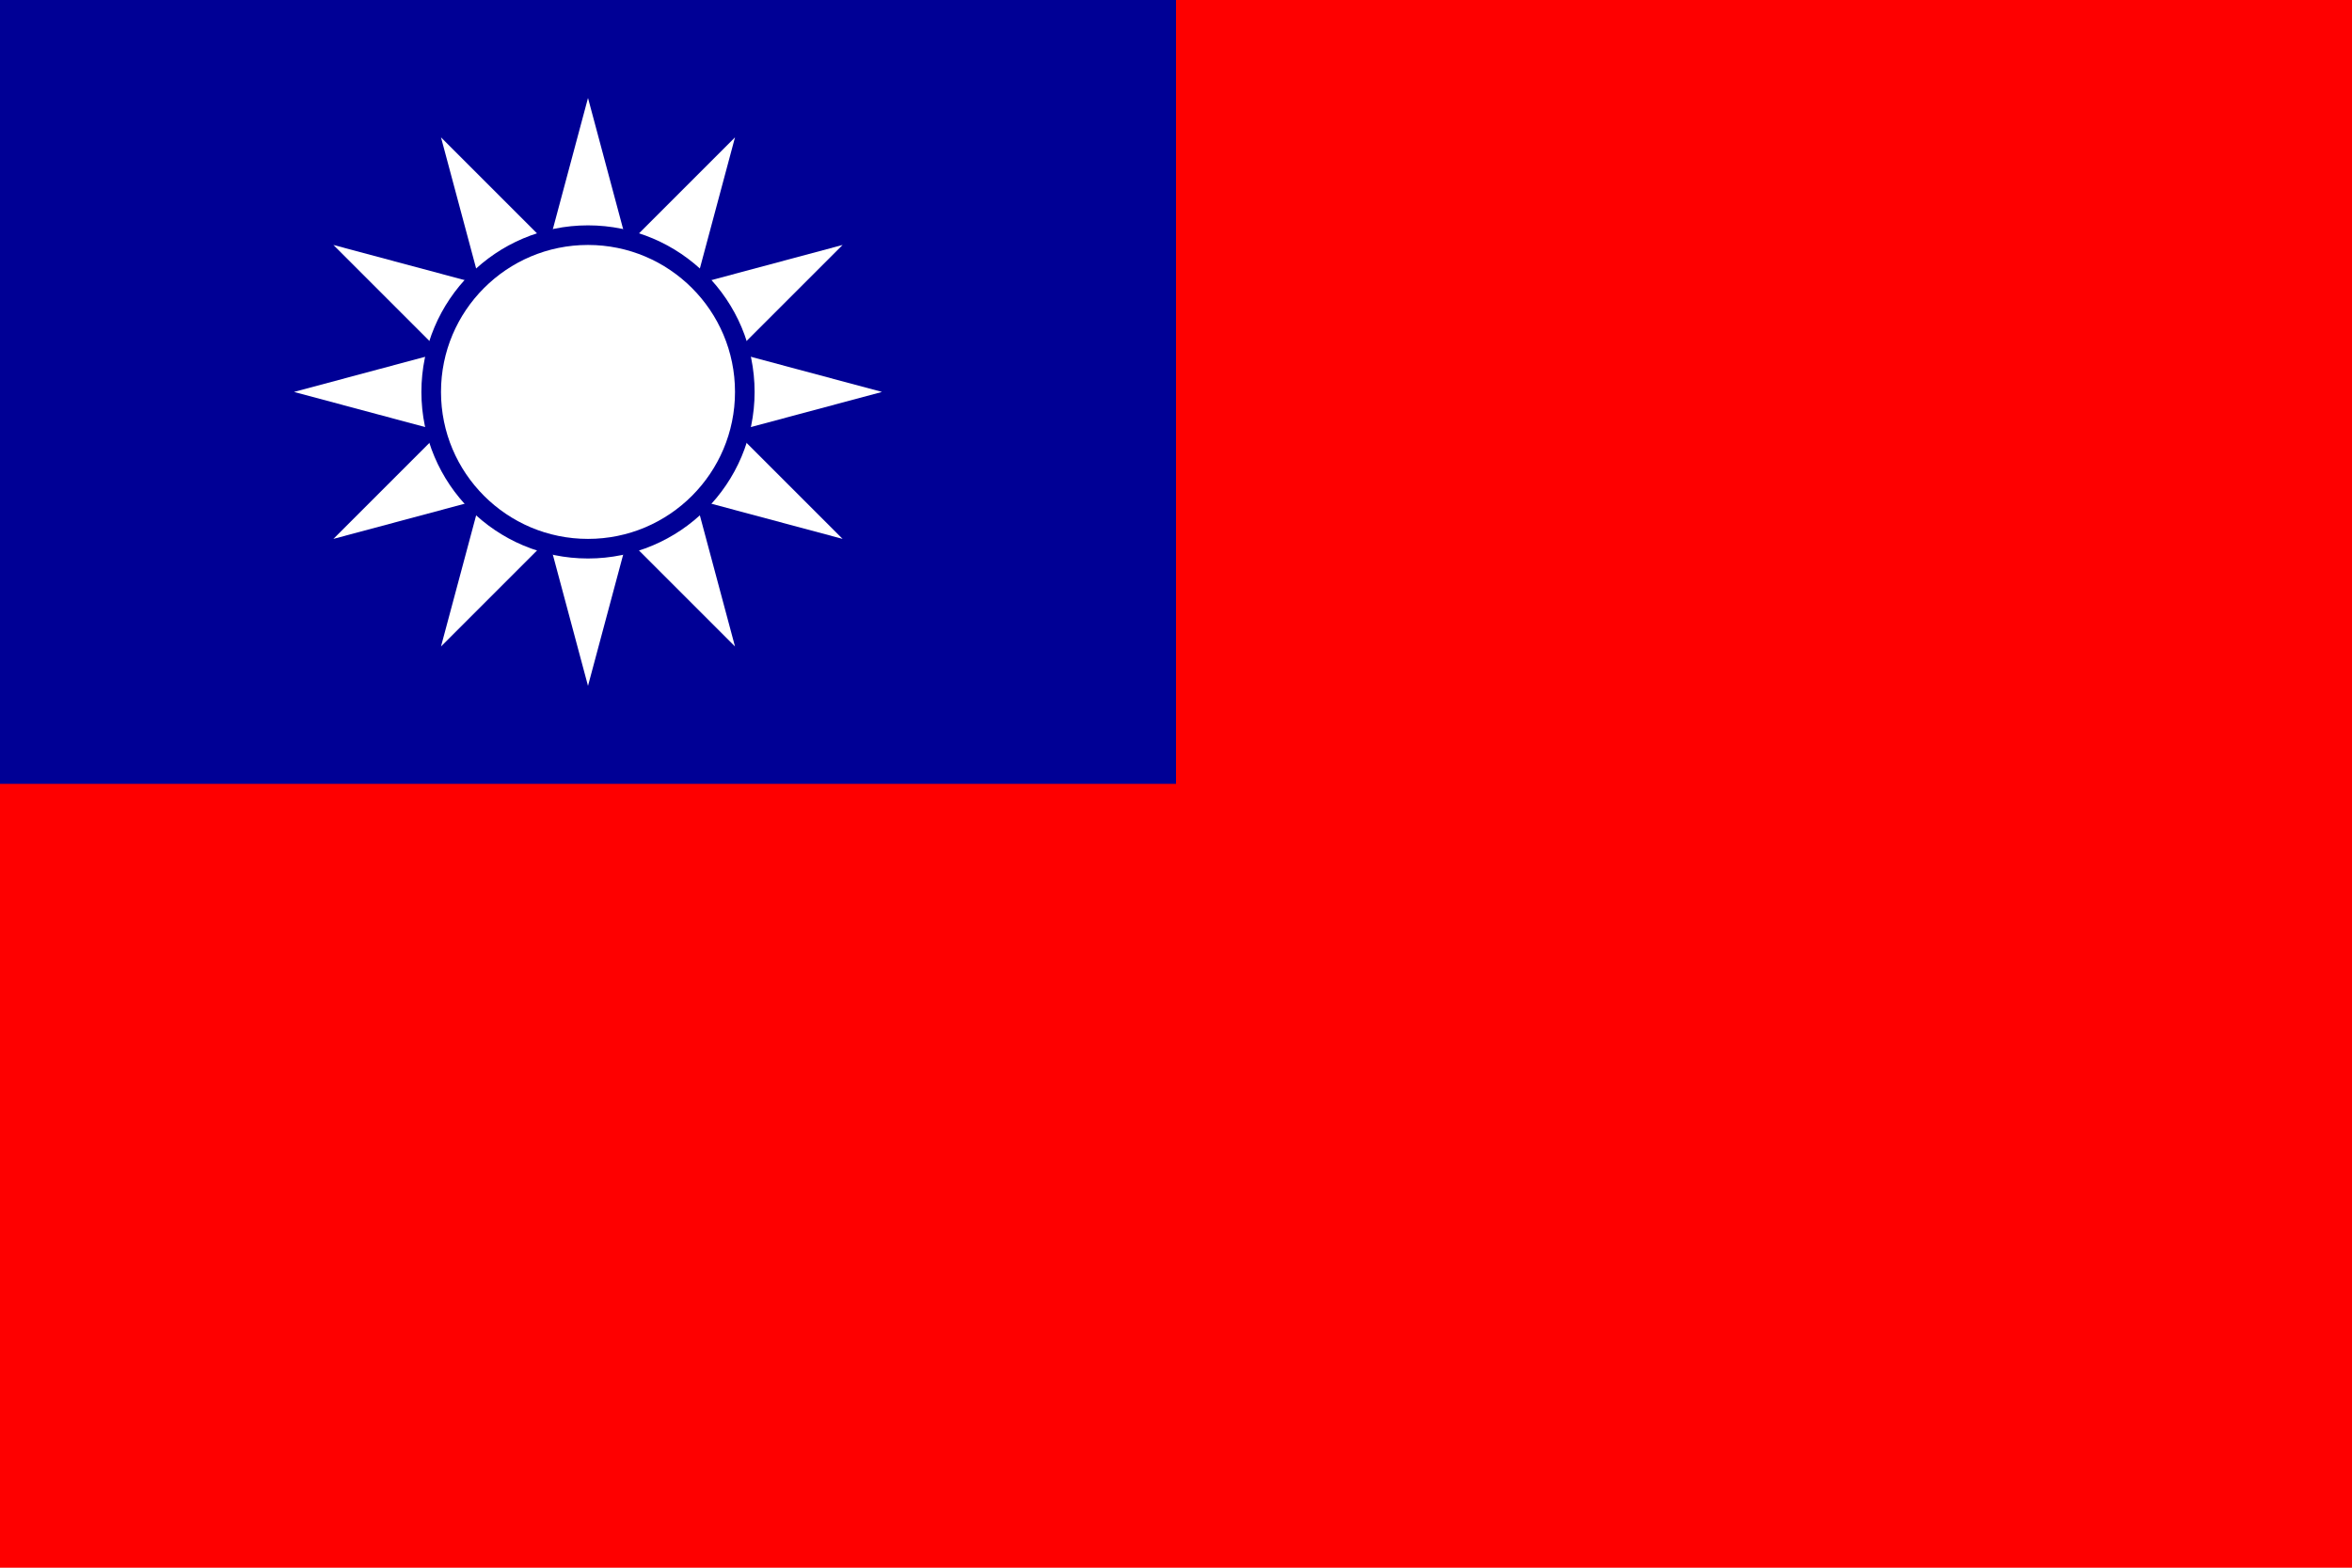
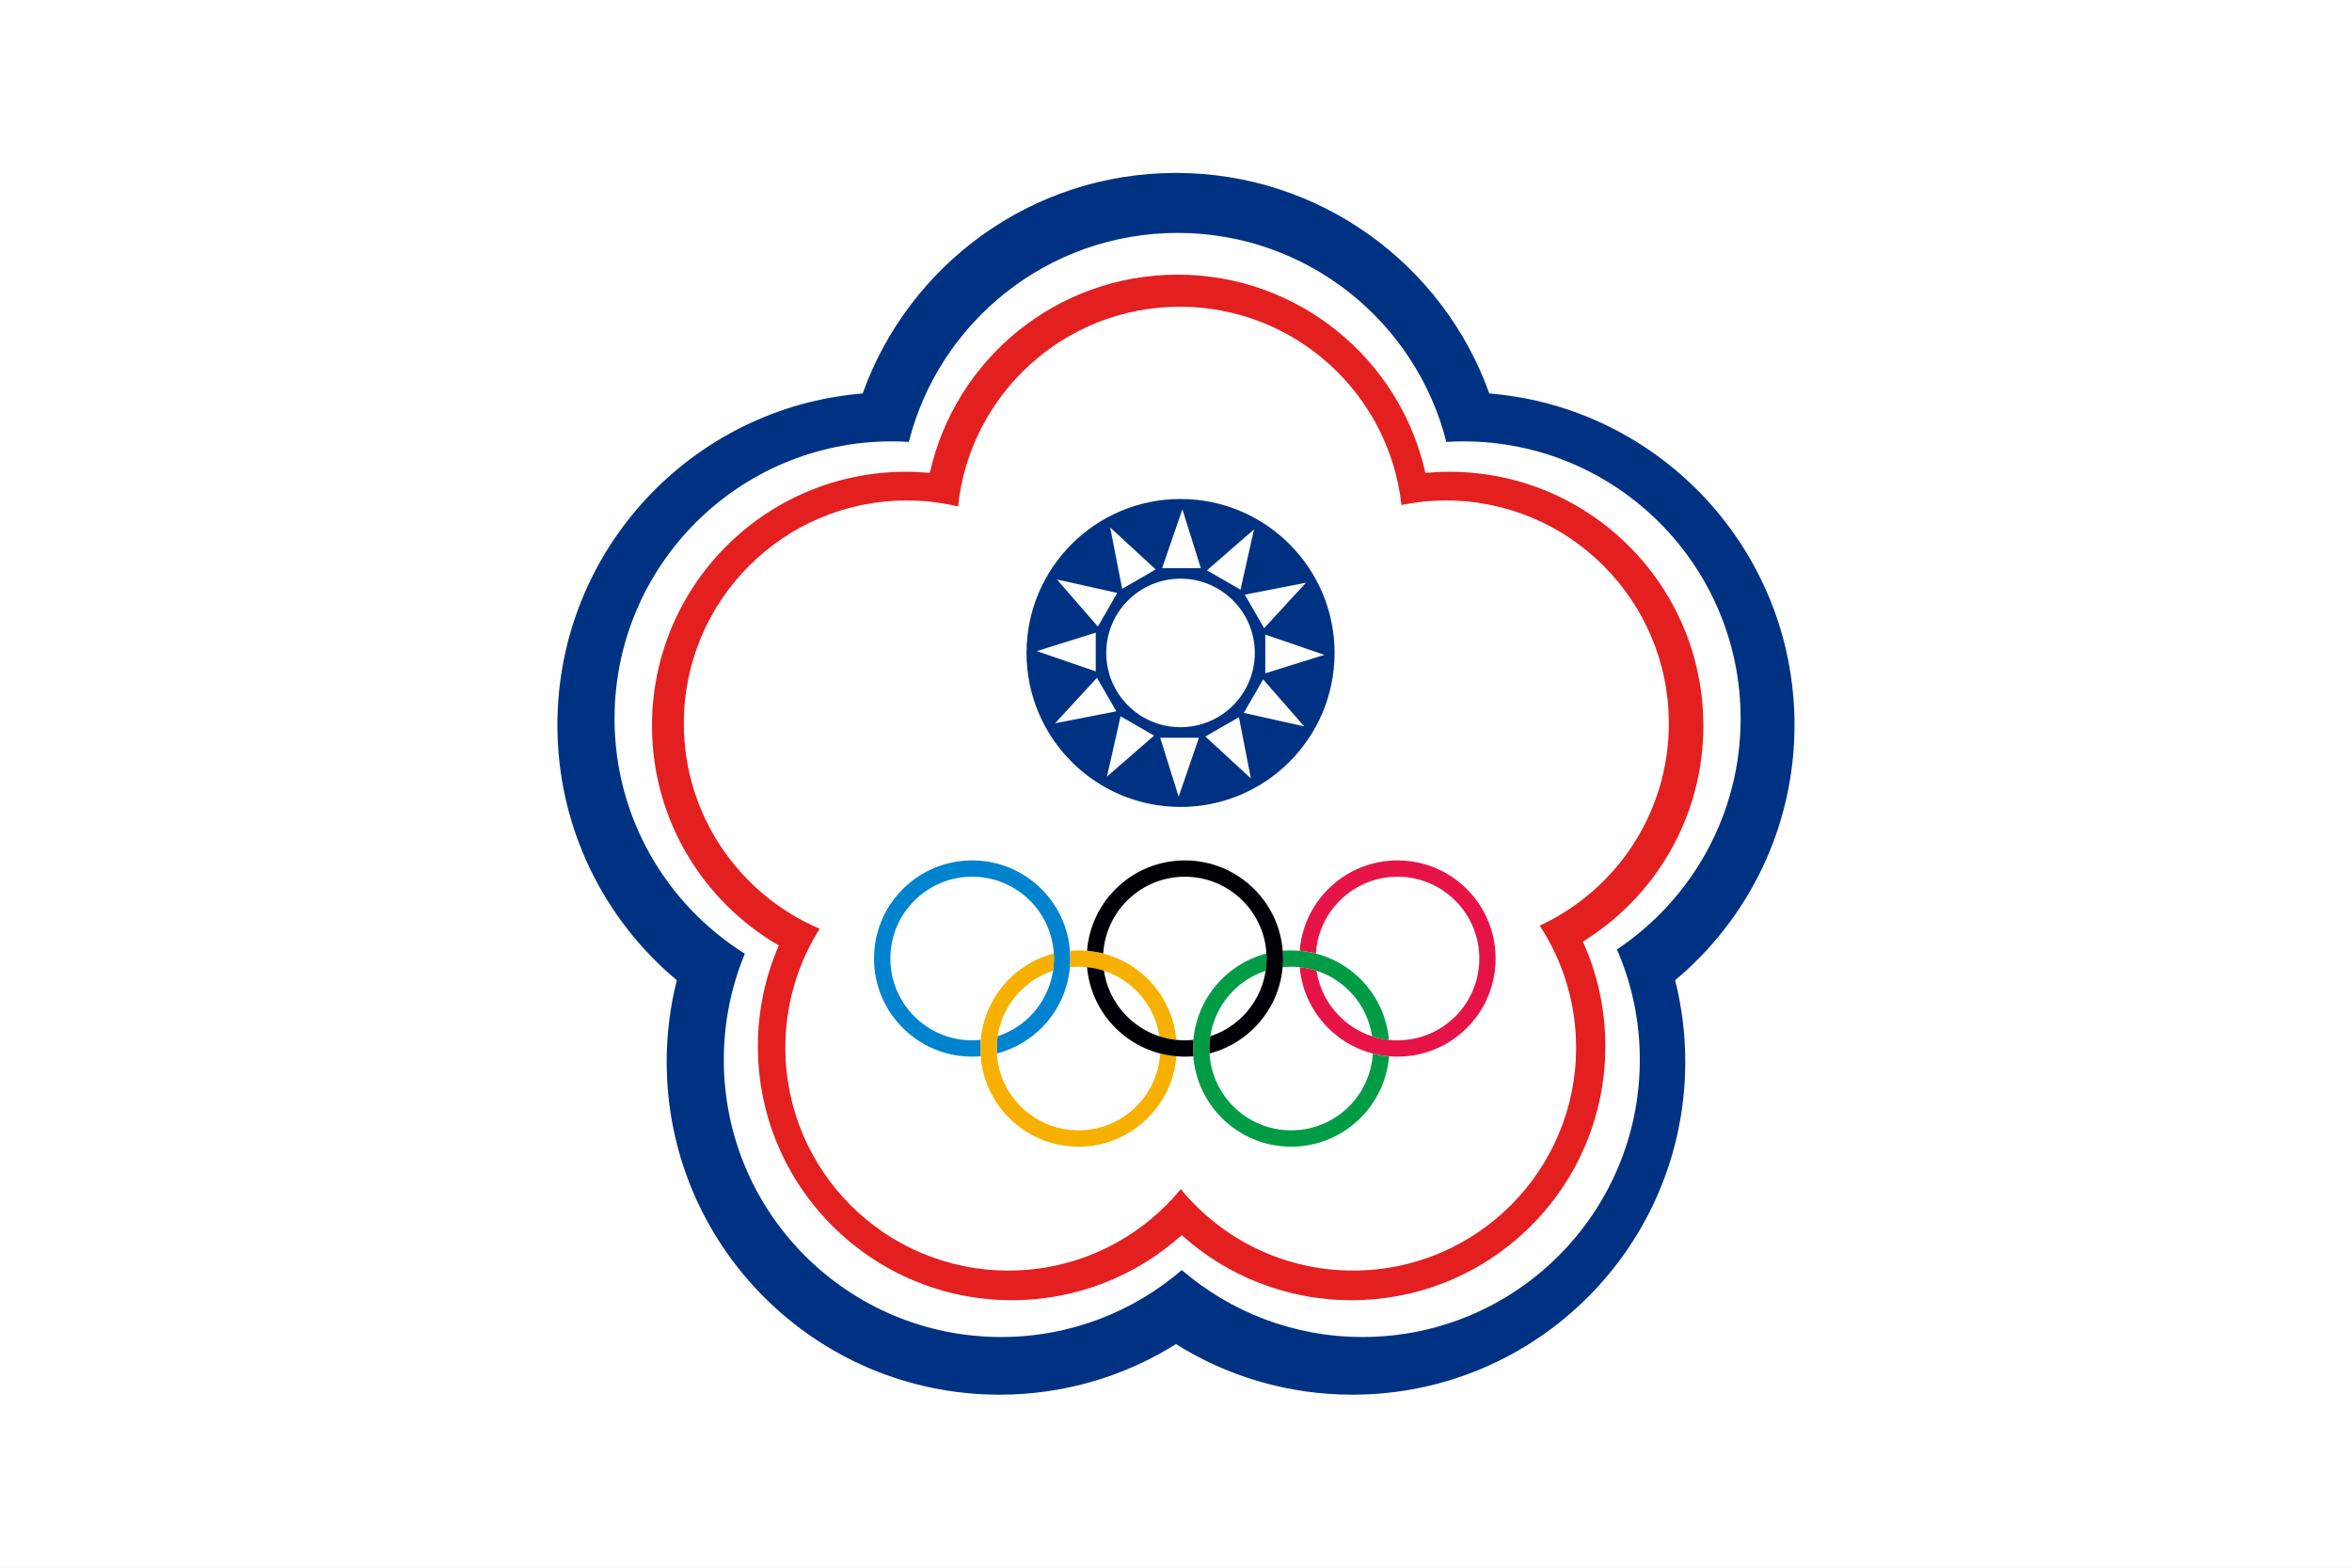
- <svg xmlns="http://www.w3.org/2000/svg" width="900" height="600">
-   <g fill-rule="evenodd">
-     <path d="M0 0h900v600H0z" fill="#fe0000" />
-     <path d="M0 0h450v300H0z" fill="#000095" />
+ <svg xmlns="http://www.w3.org/2000/svg" xmlns:xlink="http://www.w3.org/1999/xlink" version="1.1" id="圖層_1" x="0px" y="0px" width="900px" height="600px" viewBox="0 0 900 600" enable-background="new 0 0 900 600" xml:space="preserve">
+   <rect fill="#FFFFFF" width="899.963" height="600" />
+   <g>
+     <defs>
+       <rect id="SVGID_1_" width="899.963" height="600" />
+     </defs>
+     <clipPath id="SVGID_2_">
+       <use xlink:href="#SVGID_1_" overflow="visible" />
+     </clipPath>
+     <g clip-path="url(#SVGID_2_)">
+       <path fill-rule="evenodd" clip-rule="evenodd" fill="#FFFFFF" d="M686.676,277.504c0-66.792-51.373-121.569-116.787-126.915    c-17.61-49.223-64.67-84.403-119.9-84.403c-55.257,0-102.275,35.181-119.886,84.403c-65.415,5.346-116.814,60.123-116.814,126.915    c0,39.217,17.776,74.315,45.695,97.659c-2.536,9.991-3.873,20.492-3.873,31.267c0,70.334,57.009,127.356,127.356,127.356    c24.805,0,47.955-7.083,67.522-19.36c19.568,12.277,42.691,19.36,67.536,19.36c70.32,0,127.344-57.022,127.344-127.356    c0-10.774-1.339-21.275-3.874-31.267C668.901,351.819,686.676,316.722,686.676,277.504L686.676,277.504z" />
+       <path fill-rule="evenodd" clip-rule="evenodd" fill="#003283" d="M451.725,190.979c-32.534,0-58.923,26.402-58.923,58.91    c0,32.562,26.389,58.952,58.923,58.952c32.563,0,58.952-26.39,58.952-58.952C510.677,217.381,484.288,190.979,451.725,190.979    L451.725,190.979z M451.711,278.318c-15.682,0-28.4-12.707-28.4-28.43c0-15.668,12.719-28.415,28.4-28.415    c15.71,0,28.442,12.746,28.442,28.415C480.154,265.611,467.421,278.318,451.711,278.318L451.711,278.318z" />
+       <path fill-rule="evenodd" clip-rule="evenodd" fill="#003283" d="M686.676,277.504c0-66.792-51.373-121.569-116.787-126.915    c-17.61-49.223-64.67-84.403-119.9-84.403c-55.257,0-102.275,35.181-119.886,84.403c-65.415,5.346-116.814,60.123-116.814,126.915    c0,39.217,17.776,74.315,45.695,97.659c-2.536,9.991-3.873,20.492-3.873,31.267c0,70.334,57.009,127.356,127.356,127.356    c24.805,0,47.955-7.083,67.522-19.36c19.568,12.277,42.691,19.36,67.536,19.36c70.32,0,127.344-57.022,127.344-127.356    c0-10.774-1.339-21.275-3.874-31.267C668.901,351.819,686.676,316.722,686.676,277.504L686.676,277.504z M618.727,363.368    c5.637,12.953,8.75,27.215,8.75,42.234c0,58.621-47.5,106.108-106.106,106.108c-26.403,0-50.587-9.66-69.149-25.617    c-18.575,15.957-42.732,25.617-69.148,25.617c-58.621,0-106.107-47.487-106.107-106.108c0-14.371,2.88-28.069,8.048-40.594    c-29.931-18.784-49.857-52.035-49.857-89.972c0-58.607,47.486-106.107,106.094-106.107c2.205,0,4.354,0.042,6.504,0.221    c11.629-45.985,53.273-80.007,102.854-80.007c49.566,0,91.21,34.022,102.84,80.007c2.149-0.179,4.342-0.221,6.505-0.221    c58.607,0,106.106,47.5,106.106,106.107C666.061,311.857,647.238,344.337,618.727,363.368L618.727,363.368z" />
+       <path fill-rule="evenodd" clip-rule="evenodd" fill="#E41F20" d="M651.797,277.752c0-53.702-43.488-97.191-97.19-97.191    c-3.06,0-6.159,0.179-9.177,0.427c-9.688-43.448-48.479-75.873-94.82-75.873c-46.356,0-85.134,32.425-94.808,75.873    c-3.004-0.248-6.063-0.427-9.122-0.427c-53.702,0-97.192,43.489-97.192,97.191c0,35.912,19.499,67.273,48.533,84.101    c-5.153,11.85-8.019,24.846-8.019,38.583c0,53.701,43.545,97.191,97.205,97.191c24.97,0,47.748-9.439,64.973-24.9    c17.212,15.461,39.989,24.9,64.96,24.9c53.659,0,97.15-43.49,97.15-97.191c0-14.248-3.06-27.808-8.614-40.044    C633.375,343.29,651.797,312.685,651.797,277.752L651.797,277.752z M589.182,354.273c8.792,13.435,13.917,29.462,13.917,46.687    c0,47.128-38.198,85.325-85.312,85.325c-26.61,0-50.312-12.14-65.965-31.169c-15.655,19.029-39.384,31.169-65.952,31.169    c-47.155,0-85.354-38.197-85.354-85.325c0-16.716,4.823-32.342,13.132-45.516c-30.537-12.968-51.979-43.284-51.979-78.547    c0-47.155,38.198-85.354,85.354-85.354c6.711,0,13.285,0.812,19.595,2.288c4.438-42.939,40.734-76.439,84.858-76.439    c43.917,0,80.089,33.197,84.788,75.873c5.513-1.116,11.189-1.722,17.005-1.722c47.113,0,85.313,38.198,85.313,85.354    C638.583,311.169,618.381,340.714,589.182,354.273L589.182,354.273z" />
+       <polygon fill-rule="evenodd" clip-rule="evenodd" fill="#FFFFFF" points="444.684,217.464 459.498,217.464 452.442,194.906     444.684,217.464   " />
+       <polygon fill-rule="evenodd" clip-rule="evenodd" fill="#FFFFFF" points="429.402,225.346 442.231,217.946 424.813,201.878     429.402,225.346   " />
+       <polygon fill-rule="evenodd" clip-rule="evenodd" fill="#FFFFFF" points="420.1,239.815 427.514,226.945 404.432,221.776     420.1,239.815   " />
+       <polygon fill-rule="evenodd" clip-rule="evenodd" fill="#FFFFFF" points="419.288,256.958 419.288,242.144 396.716,249.199     419.288,256.958   " />
+       <polygon fill-rule="evenodd" clip-rule="evenodd" fill="#FFFFFF" points="427.169,272.239 419.755,259.41 403.743,276.814     427.169,272.239   " />
+       <polygon fill-rule="evenodd" clip-rule="evenodd" fill="#FFFFFF" points="441.611,281.542 428.795,274.141 423.586,297.223     441.611,281.542   " />
+       <polygon fill-rule="evenodd" clip-rule="evenodd" fill="#FFFFFF" points="458.767,282.369 443.954,282.369 451.023,304.927     458.767,282.369   " />
+       <polygon fill-rule="evenodd" clip-rule="evenodd" fill="#FFFFFF" points="474.078,274.485 461.22,281.886 478.653,297.912     474.078,274.485   " />
+       <polygon fill-rule="evenodd" clip-rule="evenodd" fill="#FFFFFF" points="483.337,260.017 475.951,272.846 499.06,278.014     483.337,260.017   " />
+       <polygon fill-rule="evenodd" clip-rule="evenodd" fill="#FFFFFF" points="484.164,242.874 484.164,257.688 506.763,250.633     484.164,242.874   " />
+       <polygon fill-rule="evenodd" clip-rule="evenodd" fill="#FFFFFF" points="476.323,227.592 483.723,240.422 499.75,223.017     476.323,227.592   " />
+       <polygon fill-rule="evenodd" clip-rule="evenodd" fill="#FFFFFF" points="461.854,218.291 474.683,225.69 479.85,202.608     461.854,218.291   " />
+       <path fill="#0083CE" d="M409.544,366.854c0-20.754-16.784-37.552-37.551-37.552c-20.753,0-37.55,16.798-37.55,37.552    c0,20.752,16.797,37.551,37.55,37.551c1.131,0,2.205-0.042,3.28-0.125c-0.083-0.991-0.124-1.984-0.124-2.976    c0-1.116,0.041-2.246,0.124-3.321c-1.075,0.139-2.149,0.179-3.28,0.179c-17.266,0-31.293-13.999-31.293-31.308    c0-17.268,14.027-31.309,31.293-31.309c17.321,0,31.309,14.041,31.309,31.309c0,13.903-9.04,25.658-21.565,29.75    c-0.221,1.518-0.345,3.102-0.345,4.7c0,0.646,0.041,1.294,0.054,1.888C397.625,399.017,409.544,384.341,409.544,366.854    L409.544,366.854z" />
+       <path fill="#E61446" d="M572.301,366.854c0,20.752-16.784,37.551-37.551,37.551c-19.636,0-35.73-15.035-37.413-34.244    c2.232,0.221,4.383,0.689,6.45,1.379c2.287,15.075,15.295,26.622,30.963,26.622c17.322,0,31.309-13.999,31.309-31.308    c0-17.268-13.986-31.309-31.309-31.309c-16.618,0-30.22,13.008-31.213,29.364c-2.024-0.509-4.092-0.854-6.2-1.033    c1.503-19.332,17.694-34.574,37.413-34.574C555.517,329.303,572.301,346.101,572.301,366.854L572.301,366.854z" />
+       <path fill="#009C45" d="M525.326,403.192c-0.992,16.439-14.595,29.42-31.268,29.42c-17.268,0-31.281-14.015-31.281-31.308    c0-13.918,9.04-25.673,21.554-29.765c0.219-1.544,0.343-3.088,0.343-4.686c0-0.648,0-1.295-0.04-1.944    c-16.179,4.23-28.127,18.907-28.127,36.395c0,20.739,16.826,37.563,37.552,37.563c19.732,0,35.911-15.24,37.469-34.588    C529.376,404.101,527.309,403.757,525.326,403.192L525.326,403.192z M494.058,369.996c15.724,0,28.731,11.548,30.964,26.608    c2.066,0.689,4.217,1.172,6.464,1.379c-1.682-19.195-17.791-34.229-37.428-34.229c-1.075,0-2.149,0.04-3.226,0.123    c0.084,0.992,0.084,1.985,0.084,2.978c0,1.115-0.042,2.231-0.124,3.307C491.867,370.037,492.983,369.996,494.058,369.996    L494.058,369.996z" />
+       <path fill="#F7B000" d="M450.14,404.28c-1.529,19.348-17.72,34.588-37.44,34.588c-20.766,0-37.55-16.824-37.55-37.563    c0-17.487,11.919-32.164,28.097-36.395c0.042,0.649,0.056,1.296,0.056,1.944c0,1.598-0.124,3.142-0.344,4.686    c-12.526,4.092-21.566,15.847-21.566,29.765c0,17.293,14.015,31.308,31.308,31.308c16.619,0,30.247-12.98,31.24-29.378    C445.938,403.757,448.006,404.101,450.14,404.28L450.14,404.28z M409.421,370.161c0.083-1.075,0.124-2.191,0.124-3.307    c0-0.992,0-1.985-0.096-2.978c1.074-0.083,2.149-0.123,3.251-0.123c19.637,0,35.732,15.034,37.414,34.229    c-2.232-0.207-4.396-0.689-6.463-1.379c-2.26-15.061-15.242-26.608-30.951-26.608    C411.598,369.996,410.496,370.037,409.421,370.161L409.421,370.161z" />
+       <path fill="#000006" d="M453.393,398.162c-15.723,0-28.704-11.547-30.963-26.622c-2.068-0.689-4.217-1.158-6.464-1.379    c1.681,19.209,17.791,34.244,37.427,34.244c1.075,0,2.164-0.042,3.252-0.125c-0.096-0.991-0.139-1.984-0.139-2.976    c0-1.116,0.069-2.246,0.152-3.321C455.583,398.122,454.508,398.162,453.393,398.162L453.393,398.162z M453.393,329.303    c-19.747,0-35.925,15.242-37.427,34.574c2.108,0.18,4.175,0.524,6.188,1.033c1.006-16.356,14.606-29.364,31.239-29.364    c17.281,0,31.28,14.041,31.28,31.309c0,13.903-9.025,25.658-21.538,29.75c-0.234,1.518-0.358,3.102-0.358,4.7    c0,0.646,0,1.294,0.042,1.888c16.191-4.176,28.139-18.852,28.139-36.338C490.958,346.101,474.119,329.303,453.393,329.303    L453.393,329.303z" />
+     </g>
  </g>
-   <path d="M225 37.5l-56.25 209.928L322.428 93.75 112.5 150l209.928 56.25L168.75 52.572 225 262.5l56.25-209.928L127.572 206.25 337.5 150 127.572 93.75 281.25 247.428 225 37.5" fill="#fff" paint-order="markers fill stroke" />
-   <circle cy="150" cx="225" r="60" fill="#fff" stroke="#000095" stroke-width="7.5" />
</svg>
